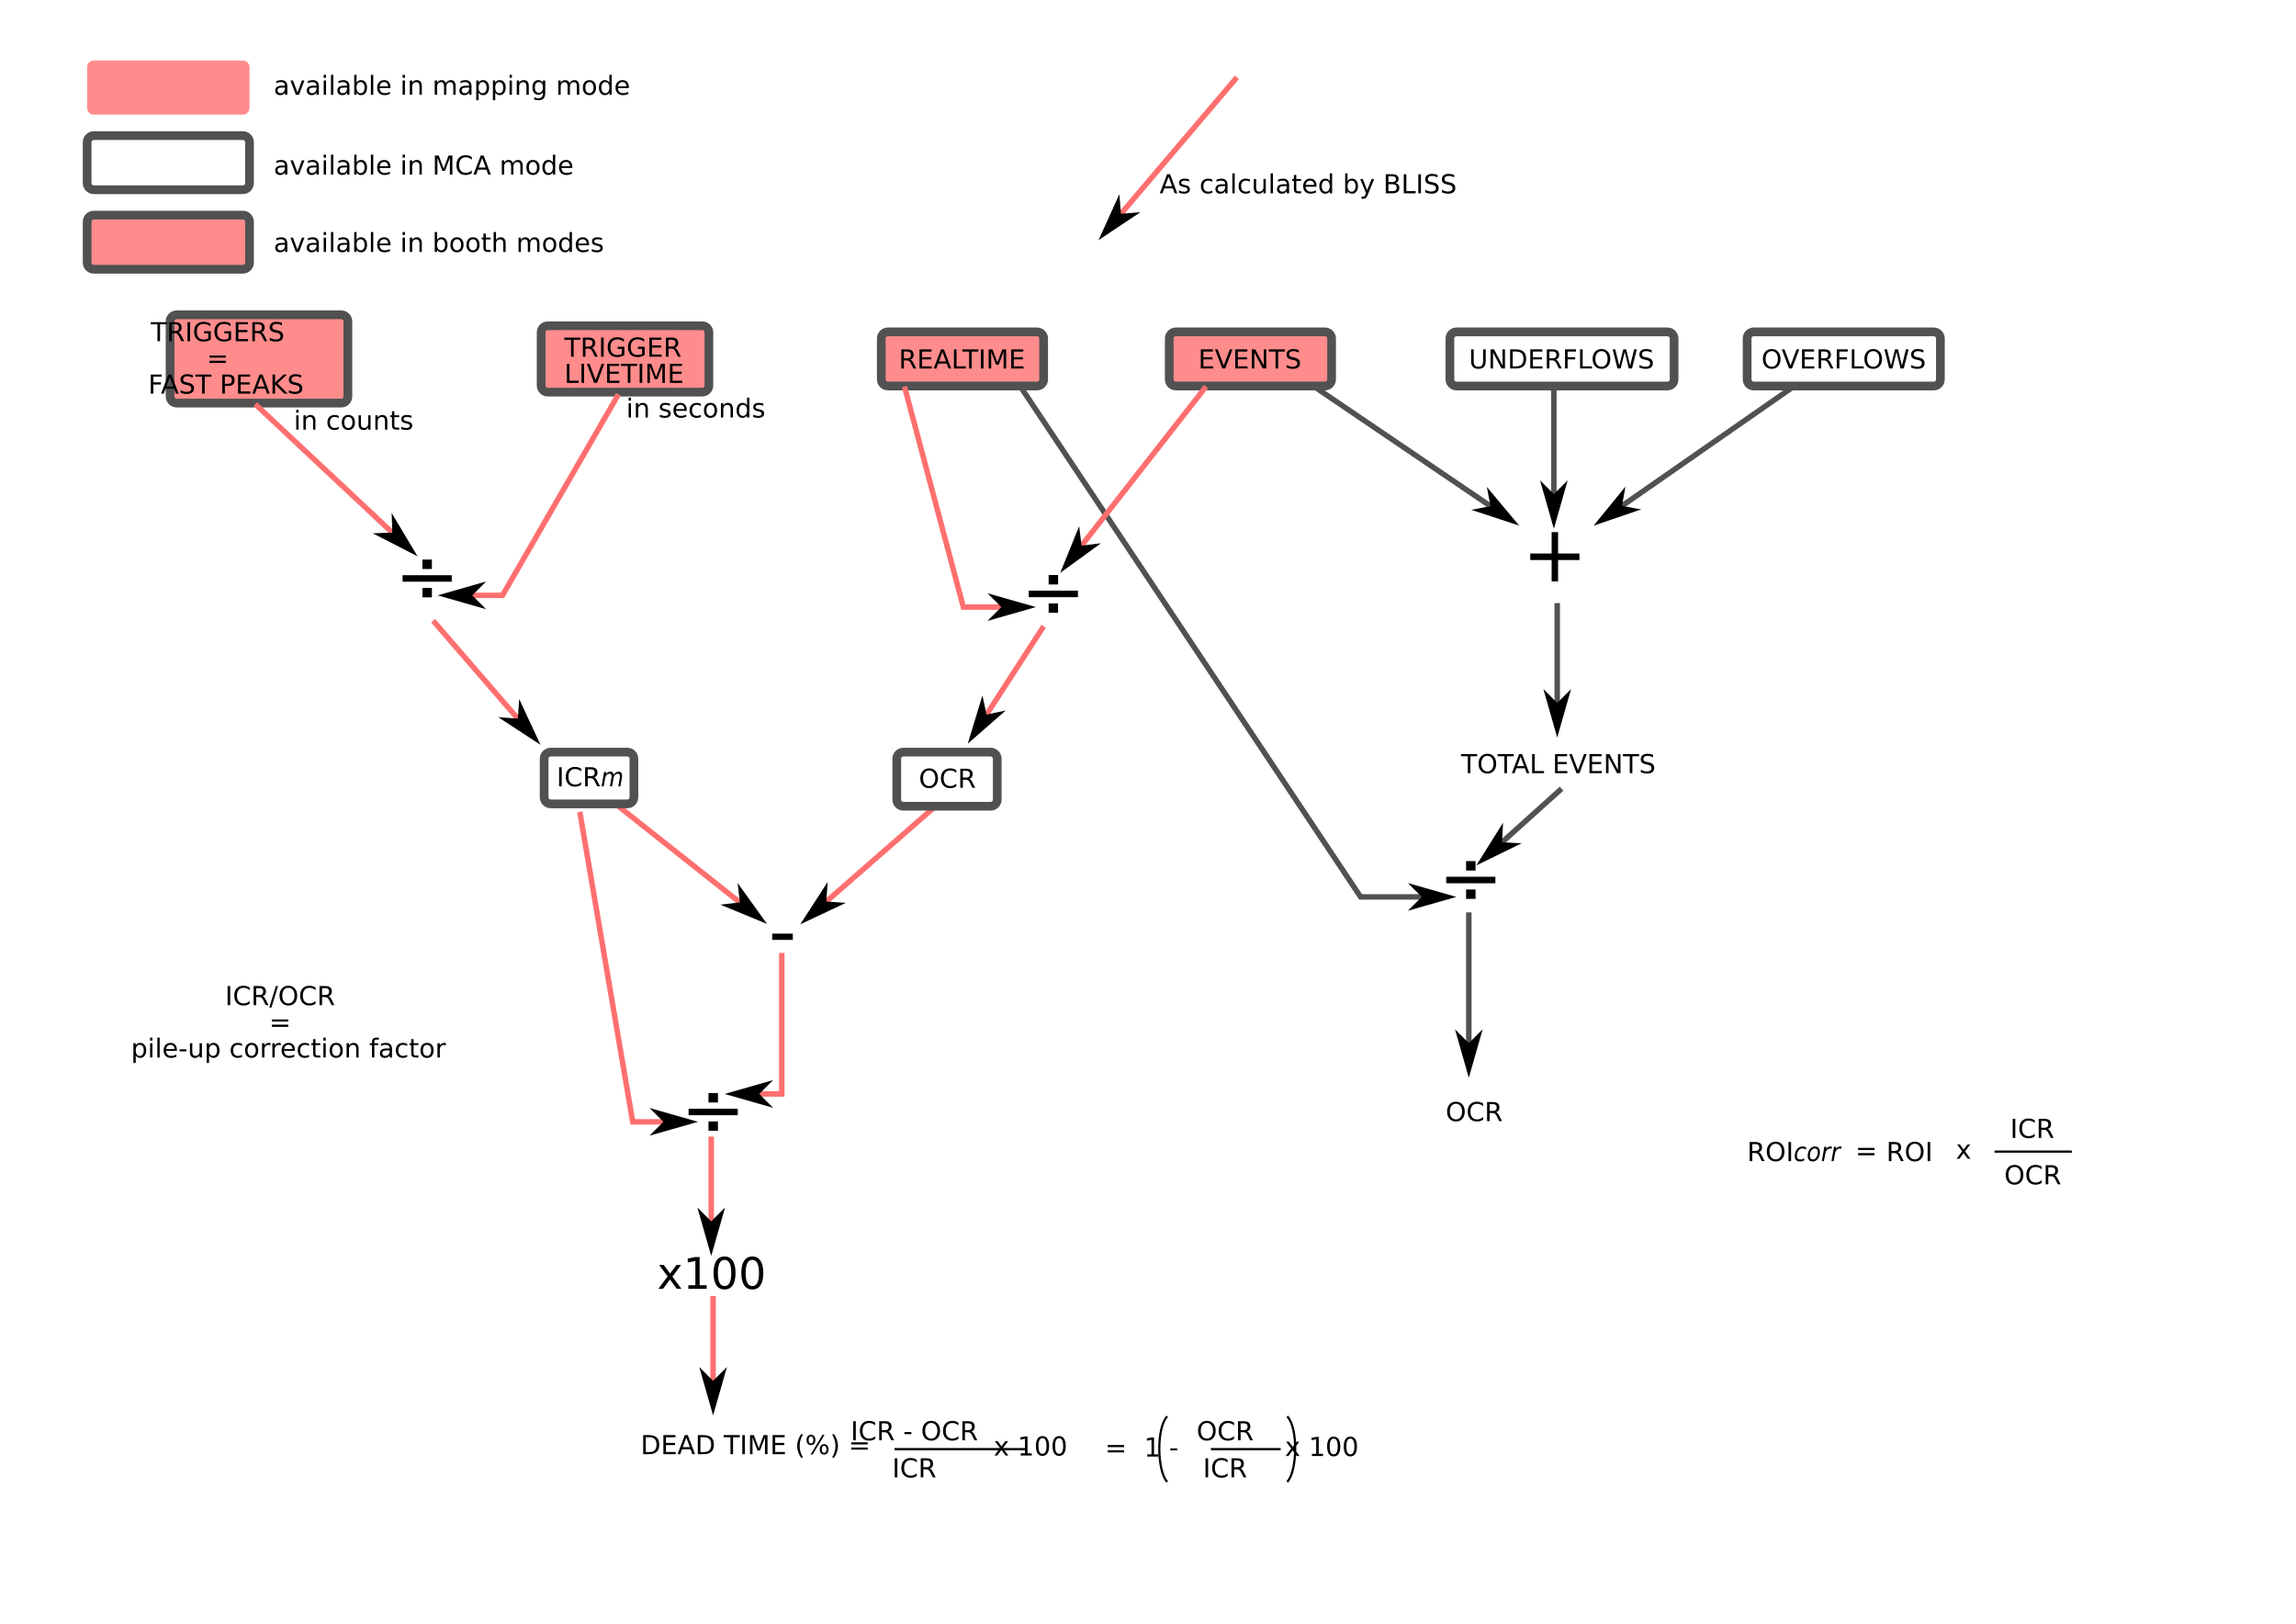
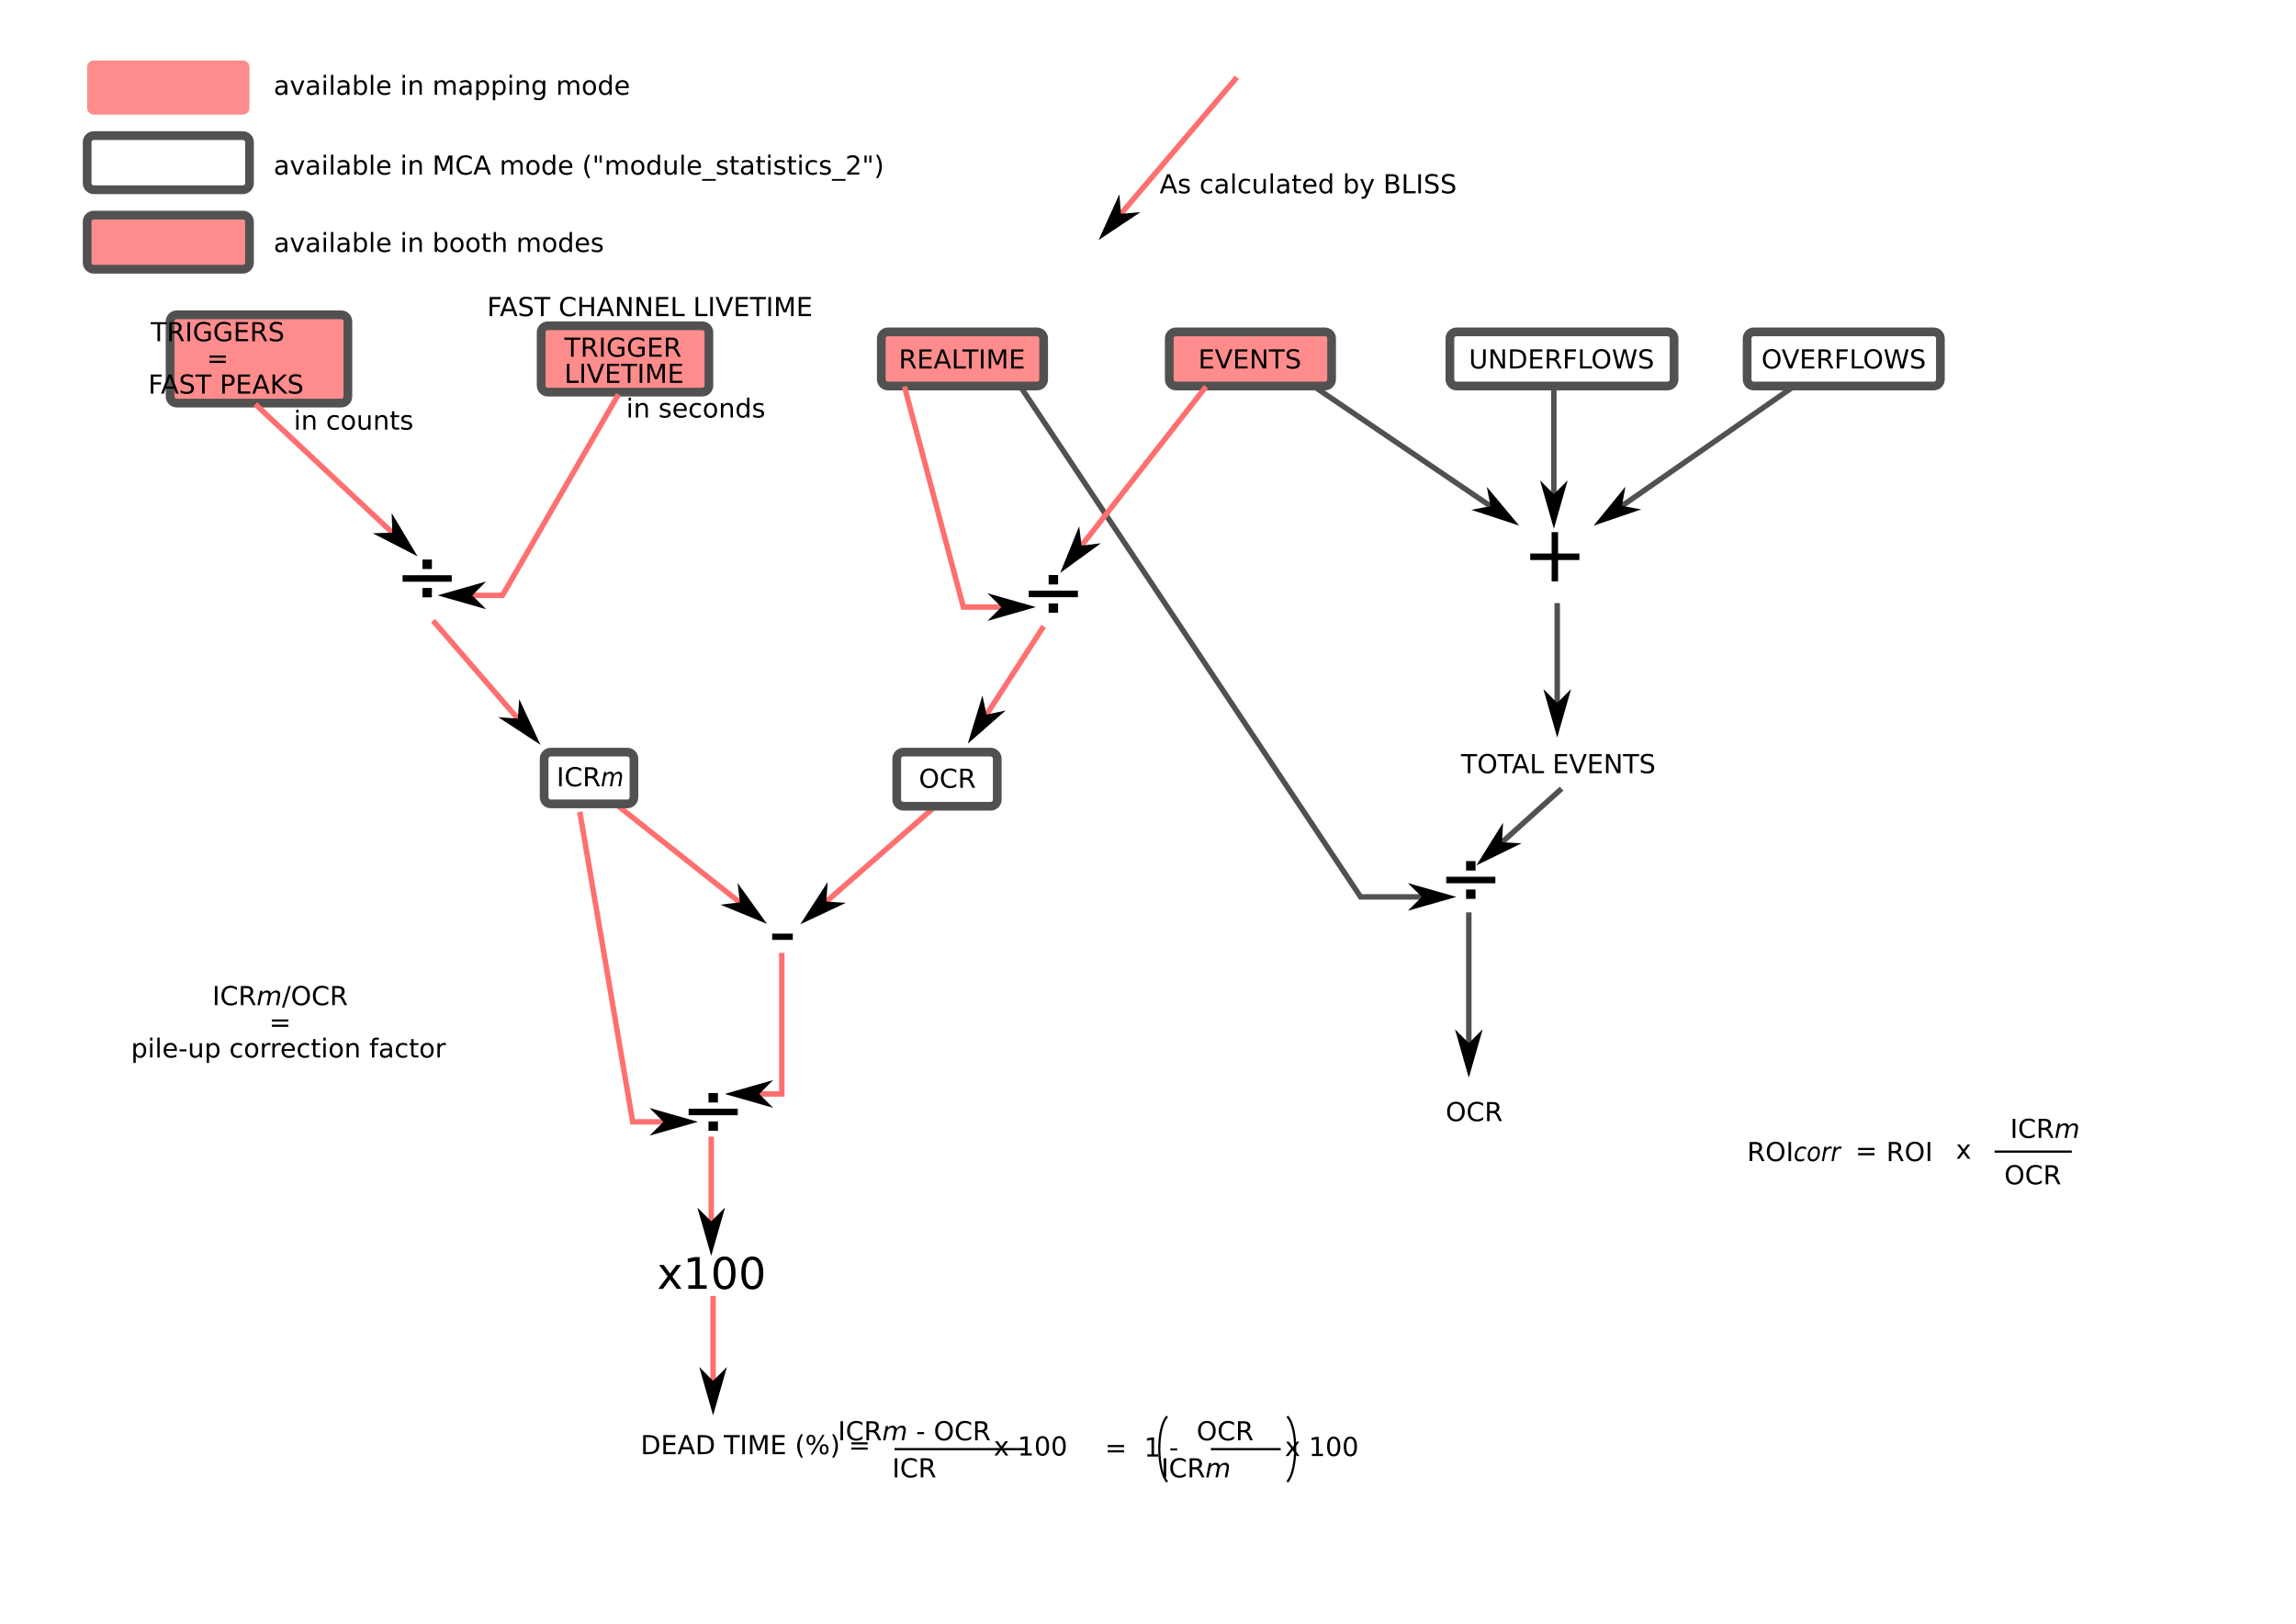
<svg xmlns="http://www.w3.org/2000/svg" width="1052.362" height="744.094" id="svg3062" version="1.1">
  <defs id="defs3064">
    <marker orient="auto" refY="0.0" refX="0.0" id="Arrow1Mend" style="overflow:visible;">
      <path id="path4086" d="M 0.0,0.0 L 5.0,-5.0 L -12.5,0.0 L 5.0,5.0 L 0.0,0.0 z " style="fill-rule:evenodd;stroke:#000000;stroke-width:1.0pt;" transform="scale(0.4) rotate(180) translate(10,0)" />
    </marker>
    <marker orient="auto" refY="0" refX="0" id="Arrow1Mend-9" style="overflow:visible">
      <path id="path4086-3" d="M 0,0 5,-5 -12.5,0 5,5 0,0 z" style="fill-rule:evenodd;stroke:#000000;stroke-width:1pt" transform="matrix(-0.4,0,0,-0.4,-4,0)" />
    </marker>
    <marker orient="auto" refY="0" refX="0" id="Arrow1Mend-0" style="overflow:visible">
      <path id="path4086-6" d="M 0,0 5,-5 -12.5,0 5,5 0,0 z" style="fill-rule:evenodd;stroke:#000000;stroke-width:1pt" transform="matrix(-0.4,0,0,-0.4,-4,0)" />
    </marker>
    <marker orient="auto" refY="0" refX="0" id="Arrow1Mend-2" style="overflow:visible">
      <path id="path4086-0" d="M 0,0 5,-5 -12.5,0 5,5 0,0 z" style="fill-rule:evenodd;stroke:#000000;stroke-width:1pt" transform="matrix(-0.4,0,0,-0.4,-4,0)" />
    </marker>
    <marker orient="auto" refY="0" refX="0" id="Arrow1Mend-92" style="overflow:visible">
      <path id="path4086-2" d="M 0,0 5,-5 -12.5,0 5,5 0,0 z" style="fill-rule:evenodd;stroke:#000000;stroke-width:1pt" transform="matrix(-0.4,0,0,-0.4,-4,0)" />
    </marker>
    <marker orient="auto" refY="0" refX="0" id="Arrow1Mend-97" style="overflow:visible">
      <path id="path4086-36" d="M 0,0 5,-5 -12.5,0 5,5 0,0 z" style="fill-rule:evenodd;stroke:#000000;stroke-width:1pt" transform="matrix(-0.4,0,0,-0.4,-4,0)" />
    </marker>
    <marker orient="auto" refY="0" refX="0" id="Arrow1Mend-29" style="overflow:visible">
      <path id="path4086-31" d="M 0,0 5,-5 -12.5,0 5,5 0,0 z" style="fill-rule:evenodd;stroke:#000000;stroke-width:1pt" transform="matrix(-0.4,0,0,-0.4,-4,0)" />
    </marker>
    <marker orient="auto" refY="0" refX="0" id="Arrow1Mend-3" style="overflow:visible">
      <path id="path4086-61" d="M 0,0 5,-5 -12.5,0 5,5 0,0 z" style="fill-rule:evenodd;stroke:#000000;stroke-width:1pt" transform="matrix(-0.4,0,0,-0.4,-4,0)" />
    </marker>
    <marker orient="auto" refY="0" refX="0" id="marker4756" style="overflow:visible">
      <path id="path4758" d="M 0,0 5,-5 -12.5,0 5,5 0,0 z" style="fill-rule:evenodd;stroke:#000000;stroke-width:1pt" transform="matrix(-0.4,0,0,-0.4,-4,0)" />
    </marker>
    <marker orient="auto" refY="0" refX="0" id="marker4760" style="overflow:visible">
      <path id="path4762" d="M 0,0 5,-5 -12.5,0 5,5 0,0 z" style="fill-rule:evenodd;stroke:#000000;stroke-width:1pt" transform="matrix(-0.4,0,0,-0.4,-4,0)" />
    </marker>
    <marker orient="auto" refY="0" refX="0" id="Arrow1Mend-4" style="overflow:visible">
      <path id="path4086-7" d="M 0,0 5,-5 -12.5,0 5,5 0,0 z" style="fill-rule:evenodd;stroke:#000000;stroke-width:1pt" transform="matrix(-0.4,0,0,-0.4,-4,0)" />
    </marker>
    <marker orient="auto" refY="0" refX="0" id="marker4820" style="overflow:visible">
      <path id="path4822" d="M 0,0 5,-5 -12.5,0 5,5 0,0 z" style="fill-rule:evenodd;stroke:#000000;stroke-width:1pt" transform="matrix(-0.4,0,0,-0.4,-4,0)" />
    </marker>
    <marker orient="auto" refY="0" refX="0" id="marker4824" style="overflow:visible">
      <path id="path4826" d="M 0,0 5,-5 -12.5,0 5,5 0,0 z" style="fill-rule:evenodd;stroke:#000000;stroke-width:1pt" transform="matrix(-0.4,0,0,-0.4,-4,0)" />
    </marker>
    <marker orient="auto" refY="0" refX="0" id="Arrow1Mend-44" style="overflow:visible">
      <path id="path4086-30" d="M 0,0 5,-5 -12.5,0 5,5 0,0 z" style="fill-rule:evenodd;stroke:#000000;stroke-width:1pt" transform="matrix(-0.4,0,0,-0.4,-4,0)" />
    </marker>
    <marker orient="auto" refY="0" refX="0" id="marker4970" style="overflow:visible">
      <path id="path4972" d="M 0,0 5,-5 -12.5,0 5,5 0,0 z" style="fill-rule:evenodd;stroke:#000000;stroke-width:1pt" transform="matrix(-0.4,0,0,-0.4,-4,0)" />
    </marker>
    <marker orient="auto" refY="0" refX="0" id="marker4974" style="overflow:visible">
      <path id="path4976" d="M 0,0 5,-5 -12.5,0 5,5 0,0 z" style="fill-rule:evenodd;stroke:#000000;stroke-width:1pt" transform="matrix(-0.4,0,0,-0.4,-4,0)" />
    </marker>
    <marker orient="auto" refY="0" refX="0" id="Arrow1Mend-20" style="overflow:visible">
      <path id="path4086-68" d="M 0,0 5,-5 -12.5,0 5,5 0,0 z" style="fill-rule:evenodd;stroke:#000000;stroke-width:1pt" transform="matrix(-0.4,0,0,-0.4,-4,0)" />
    </marker>
    <marker orient="auto" refY="0" refX="0" id="Arrow1Mend-26" style="overflow:visible">
      <path id="path4086-64" d="M 0,0 5,-5 -12.5,0 5,5 0,0 z" style="fill-rule:evenodd;stroke:#000000;stroke-width:1pt" transform="matrix(-0.4,0,0,-0.4,-4,0)" />
    </marker>
    <marker orient="auto" refY="0" refX="0" id="Arrow1Mend-04" style="overflow:visible">
      <path id="path4086-8" d="M 0,0 5,-5 -12.5,0 5,5 0,0 z" style="fill-rule:evenodd;stroke:#000000;stroke-width:1pt" transform="matrix(-0.4,0,0,-0.4,-4,0)" />
    </marker>
    <marker orient="auto" refY="0" refX="0" id="Arrow1Mend-1" style="overflow:visible">
      <path id="path4086-72" d="M 0,0 5,-5 -12.5,0 5,5 0,0 z" style="fill-rule:evenodd;stroke:#000000;stroke-width:1pt" transform="matrix(-0.4,0,0,-0.4,-4,0)" />
    </marker>
    <marker orient="auto" refY="0" refX="0" id="Arrow1Mend-6" style="overflow:visible">
      <path id="path4086-1" d="M 0,0 5,-5 -12.5,0 5,5 0,0 z" style="fill-rule:evenodd;stroke:#000000;stroke-width:1pt" transform="matrix(-0.4,0,0,-0.4,-4,0)" />
    </marker>
    <marker orient="auto" refY="0" refX="0" id="Arrow1Mend-90" style="overflow:visible">
      <path id="path4086-9" d="M 0,0 5,-5 -12.5,0 5,5 0,0 z" style="fill-rule:evenodd;stroke:#000000;stroke-width:1pt" transform="matrix(-0.4,0,0,-0.4,-4,0)" />
    </marker>
    <marker orient="auto" refY="0" refX="0" id="Arrow1Mend-11" style="overflow:visible">
      <path id="path4086-5" d="M 0,0 5,-5 -12.5,0 5,5 0,0 z" style="fill-rule:evenodd;stroke:#000000;stroke-width:1pt" transform="matrix(-0.4,0,0,-0.4,-4,0)" />
    </marker>
    <marker orient="auto" refY="0" refX="0" id="Arrow1Mend-67" style="overflow:visible">
      <path id="path4086-365" d="M 0,0 5,-5 -12.5,0 5,5 0,0 z" style="fill-rule:evenodd;stroke:#000000;stroke-width:1pt" transform="matrix(-0.4,0,0,-0.4,-4,0)" />
    </marker>
    <marker orient="auto" refY="0" refX="0" id="Arrow1Mend-39" style="overflow:visible">
      <path id="path4086-4" d="M 0,0 5,-5 -12.5,0 5,5 0,0 z" style="fill-rule:evenodd;stroke:#000000;stroke-width:1pt" transform="matrix(-0.4,0,0,-0.4,-4,0)" />
    </marker>
    <marker orient="auto" refY="0" refX="0" id="Arrow1Mend-12" style="overflow:visible">
      <path id="path4086-93" d="M 0,0 5,-5 -12.5,0 5,5 0,0 z" style="fill-rule:evenodd;stroke:#000000;stroke-width:1pt" transform="matrix(-0.4,0,0,-0.4,-4,0)" />
    </marker>
    <marker orient="auto" refY="0" refX="0" id="Arrow1Mend-63" style="overflow:visible">
      <path id="path4086-85" d="M 0,0 5,-5 -12.5,0 5,5 0,0 z" style="fill-rule:evenodd;stroke:#000000;stroke-width:1pt" transform="matrix(-0.4,0,0,-0.4,-4,0)" />
    </marker>
    <marker orient="auto" refY="0" refX="0" id="Arrow1Mend-115" style="overflow:visible">
      <path id="path4086-98" d="M 0,0 5,-5 -12.5,0 5,5 0,0 z" style="fill-rule:evenodd;stroke:#000000;stroke-width:1pt" transform="matrix(-0.4,0,0,-0.4,-4,0)" />
    </marker>
  </defs>
  <g id="layer1" transform="translate(0,-308.2677)">
    <g id="g4041" transform="translate(291.1569,-43.86966)">
      <rect ry="3.034" y="504.229" x="112.78" height="24.803" width="74.409" id="rect3096" style="fill:#ff0000;fill-opacity:0.453;fill-rule:evenodd;stroke:#515151;stroke-width:4;stroke-linecap:butt;stroke-linejoin:miter;stroke-miterlimit:4;stroke-opacity:1;stroke-dasharray:none;stroke-dashoffset:0" />
      <text id="text3072" y="521.005" x="120.782" style="font-style:normal;font-variant:normal;font-weight:normal;font-stretch:normal;line-height:0%;font-family:'DejaVu Sans';-inkscape-font-specification:'DejaVu Sans';text-align:start;letter-spacing:0px;word-spacing:0px;writing-mode:lr-tb;text-anchor:start;fill:#000000;fill-opacity:1;stroke:none" xml:space="preserve">
        <tspan y="521.005" x="120.782" id="tspan3074" style="font-size:12px;line-height:1">REALTIME</tspan>
      </text>
    </g>
    <g id="g4046" transform="translate(-4,-41.06992)">
      <rect ry="3.034" y="498.63" x="252.031" height="30.403" width="76.89" id="rect3096-9" style="fill:#ff0000;fill-opacity:0.453;fill-rule:evenodd;stroke:#515151;stroke-width:4;stroke-linecap:butt;stroke-linejoin:miter;stroke-miterlimit:4;stroke-opacity:1;stroke-dasharray:none;stroke-dashoffset:0" />
      <text id="text3076" y="512.803" x="262.661" style="font-style:normal;font-variant:normal;font-weight:normal;font-stretch:normal;line-height:0%;font-family:'DejaVu Sans';-inkscape-font-specification:'DejaVu Sans';text-align:start;letter-spacing:0px;word-spacing:0px;writing-mode:lr-tb;text-anchor:start;fill:#000000;fill-opacity:1;stroke:none" xml:space="preserve">
        <tspan y="512.803" x="262.661" id="tspan3078" style="font-size:12px;line-height:1">TRIGGER</tspan>
        <tspan y="524.803" x="262.661" id="tspan5711" style="font-size:12px;line-height:1">LIVETIME</tspan>
      </text>
    </g>
    <g id="g4051" transform="translate(-336,-51.69982)">
      <rect ry="3.034" y="504.229" x="413.961" height="40.463" width="81.488" id="rect3096-1" style="fill:#ff0000;fill-opacity:0.453;fill-rule:evenodd;stroke:#515151;stroke-width:4;stroke-linecap:butt;stroke-linejoin:miter;stroke-miterlimit:4;stroke-opacity:1;stroke-dasharray:none;stroke-dashoffset:0" />
      <text id="text3080" y="516.346" x="452.929" style="font-style:normal;font-variant:normal;font-weight:normal;font-stretch:normal;line-height:0%;font-family:'DejaVu Sans';-inkscape-font-specification:'DejaVu Sans';text-align:center;letter-spacing:0px;word-spacing:0px;writing-mode:lr-tb;text-anchor:middle;fill:#000000;fill-opacity:1;stroke:none" xml:space="preserve">
        <tspan y="516.346" x="452.929" id="tspan3082" style="font-size:12px;line-height:1">TRIGGERS</tspan>
        <tspan y="528.346" x="452.929" id="tspan5487" style="font-size:12px;line-height:1">=</tspan>
        <tspan y="540.346" x="452.929" id="tspan5489" style="font-size:12px;line-height:1">FAST PEAKS</tspan>
      </text>
    </g>
    <g id="g4056" transform="translate(-19.77056,-43.86966)">
      <rect ry="3.034" y="504.229" x="555.693" height="24.803" width="74.409" id="rect3096-2" style="fill:#ff0000;fill-opacity:0.453;fill-rule:evenodd;stroke:#515151;stroke-width:4;stroke-linecap:butt;stroke-linejoin:miter;stroke-miterlimit:4;stroke-opacity:1;stroke-dasharray:none;stroke-dashoffset:0" />
      <text id="text3084" y="520.999" x="568.983" style="font-style:normal;font-variant:normal;font-weight:normal;font-stretch:normal;line-height:0%;font-family:'DejaVu Sans';-inkscape-font-specification:'DejaVu Sans';text-align:start;letter-spacing:0px;word-spacing:0px;writing-mode:lr-tb;text-anchor:start;fill:#000000;fill-opacity:1;stroke:none" xml:space="preserve">
        <tspan y="520.999" x="568.983" id="tspan3086" style="font-size:12px;line-height:1">EVENTS</tspan>
      </text>
    </g>
    <g id="g4061" transform="translate(-12.21813,-43.86965)">
      <text id="text3092" y="520.999" x="685.446" style="font-style:normal;font-variant:normal;font-weight:normal;font-stretch:normal;line-height:0%;font-family:'DejaVu Sans';-inkscape-font-specification:'DejaVu Sans';text-align:start;letter-spacing:0px;word-spacing:0px;writing-mode:lr-tb;text-anchor:start;fill:#000000;fill-opacity:1;stroke:none" xml:space="preserve">
        <tspan y="520.999" x="685.446" id="tspan3094" style="font-size:12px;line-height:1">UNDERFLOWS</tspan>
      </text>
      <rect ry="3.034" y="504.229" x="676.772" height="24.803" width="102.756" id="rect3096-6" style="fill:none;stroke:#515151;stroke-width:4;stroke-linecap:butt;stroke-linejoin:miter;stroke-miterlimit:4;stroke-opacity:1;stroke-dasharray:none;stroke-dashoffset:0" />
    </g>
    <g id="g5254" transform="translate(0,6)">
      <rect ry="3.034" y="329.984" x="39.945" height="24.803" width="74.409" id="rect3096-3-7" style="fill:#ff0000;fill-opacity:0.453;fill-rule:evenodd;stroke:#515151;stroke-width:0;stroke-linecap:butt;stroke-linejoin:miter;stroke-miterlimit:4;stroke-opacity:1;stroke-dasharray:none;stroke-dashoffset:0" />
      <rect ry="3.034" y="364.417" x="39.945" height="24.803" width="74.409" id="rect3096-6-5" style="fill:none;stroke:#515151;stroke-width:4;stroke-linecap:butt;stroke-linejoin:miter;stroke-miterlimit:4;stroke-opacity:1;stroke-dasharray:none;stroke-dashoffset:0" />
      <text id="text3923" y="345.696" x="125.429" style="font-style:normal;font-variant:normal;font-weight:normal;font-stretch:normal;line-height:0%;font-family:'DejaVu Sans';-inkscape-font-specification:'DejaVu Sans';text-align:start;letter-spacing:0px;word-spacing:0px;writing-mode:lr-tb;text-anchor:start;fill:#000000;fill-opacity:1;stroke:none" xml:space="preserve">
        <tspan y="345.696" x="125.429" id="tspan3925" style="font-size:12px;line-height:1">available in mapping mode</tspan>
      </text>
      <text id="text3927" y="382.292" x="125.429" style="font-style:normal;font-variant:normal;font-weight:normal;font-stretch:normal;line-height:0%;font-family:'DejaVu Sans';-inkscape-font-specification:'DejaVu Sans';text-align:start;letter-spacing:0px;word-spacing:0px;writing-mode:lr-tb;text-anchor:start;fill:#000000;fill-opacity:1;stroke:none" xml:space="preserve">
-         <tspan y="382.292" x="125.429" id="tspan3929" style="font-size:12px;line-height:1">available in MCA mode</tspan>
+         <tspan y="382.292" x="125.429" id="tspan3929" style="font-size:12px;line-height:1">available in MCA mode ("module_statistics_2")</tspan>
      </text>
      <rect ry="3.034" y="400.85" x="39.945" height="24.803" width="74.409" id="rect3096-35" style="fill:#ff0000;fill-opacity:0.453;fill-rule:evenodd;stroke:#515151;stroke-width:4;stroke-linecap:butt;stroke-linejoin:miter;stroke-miterlimit:4;stroke-opacity:1;stroke-dasharray:none;stroke-dashoffset:0" />
      <text id="text3927-6" y="417.726" x="125.429" style="font-style:normal;font-variant:normal;font-weight:normal;font-stretch:normal;line-height:0%;font-family:'DejaVu Sans';-inkscape-font-specification:'DejaVu Sans';text-align:start;letter-spacing:0px;word-spacing:0px;writing-mode:lr-tb;text-anchor:start;fill:#000000;fill-opacity:1;stroke:none" xml:space="preserve">
        <tspan id="tspan4893" y="417.726" x="125.429" style="font-size:12px;line-height:1">available in booth modes</tspan>
      </text>
    </g>
    <g id="g4066" transform="translate(0,-43.86965)">
      <text id="text3088" y="520.999" x="807.341" style="font-style:normal;font-variant:normal;font-weight:normal;font-stretch:normal;line-height:0%;font-family:'DejaVu Sans';-inkscape-font-specification:'DejaVu Sans';text-align:start;letter-spacing:0px;word-spacing:0px;writing-mode:lr-tb;text-anchor:start;fill:#000000;fill-opacity:1;stroke:none" xml:space="preserve">
        <tspan y="520.999" x="807.341" id="tspan3090" style="font-size:12px;line-height:1">OVERFLOWS</tspan>
      </text>
      <rect ry="3.034" y="504.229" x="800.787" height="24.803" width="88.583" id="rect3096-6-7" style="fill:none;stroke:#515151;stroke-width:4;stroke-linecap:butt;stroke-linejoin:miter;stroke-miterlimit:4;stroke-opacity:1;stroke-dasharray:none;stroke-dashoffset:0" />
    </g>
    <path style="fill:#ff0000;fill-opacity:0.453;stroke:#ff6f6f;stroke-width:2.5;stroke-linecap:butt;stroke-linejoin:miter;stroke-miterlimit:4;stroke-opacity:1;stroke-dasharray:none;stroke-dashoffset:0;marker-end:url(#Arrow1Mend)" d="m 117.008,493.496 70.787,66.346" id="path4071" />
    <path style="fill:none;stroke:#ff6f6f;stroke-width:2.5;stroke-linecap:butt;stroke-linejoin:miter;stroke-miterlimit:4;stroke-opacity:1;stroke-dasharray:none;stroke-dashoffset:0;marker-end:url(#Arrow1Mend)" d="m 283.465,488.976 -53.15,92.126 -24.803,0" id="path4071-6" />
    <text xml:space="preserve" style="font-style:normal;font-variant:normal;font-weight:normal;font-stretch:normal;line-height:0%;font-family:'DejaVu Sans';-inkscape-font-specification:'DejaVu Sans';text-align:start;letter-spacing:0px;word-spacing:0px;writing-mode:lr-tb;text-anchor:start;fill:#000000;fill-opacity:1;stroke:none" x="362.857" y="316.952" id="text4541" transform="translate(0,308.2677)">
      <tspan id="tspan4543" x="362.857" y="316.952" style="font-size:12px;line-height:1"> </tspan>
    </text>
    <text xml:space="preserve" style="font-style:normal;font-variant:normal;font-weight:normal;font-stretch:normal;line-height:0%;font-family:'DejaVu Sans';-inkscape-font-specification:'DejaVu Sans';text-align:start;letter-spacing:0px;word-spacing:0px;writing-mode:lr-tb;text-anchor:start;fill:#000000;fill-opacity:1;stroke:none" x="180.709" y="584.646" id="text4545">
      <tspan id="tspan4547" x="180.709" y="584.646" style="font-size:36px;line-height:1">÷</tspan>
    </text>
    <path style="fill:#ff0000;fill-opacity:0.453;stroke:#ff6f6f;stroke-width:2.5;stroke-linecap:butt;stroke-linejoin:miter;stroke-miterlimit:4;stroke-opacity:1;stroke-dasharray:none;stroke-dashoffset:0;marker-end:url(#Arrow1Mend)" d="m 198.504,592.709 46,53.15" id="path4071-6-2" />
    <path style="fill:#ff0000;fill-opacity:0.453;stroke:#515151;stroke-width:2.5;stroke-linecap:butt;stroke-linejoin:miter;stroke-miterlimit:4;stroke-opacity:1;stroke-dasharray:none;stroke-dashoffset:0;marker-end:url(#Arrow1Mend)" d="m 822.047,485.433 -87.606,60.929" id="path4071-6-23" />
    <text xml:space="preserve" style="font-style:normal;font-variant:normal;font-weight:normal;font-stretch:normal;line-height:0%;font-family:'DejaVu Sans';-inkscape-font-specification:'DejaVu Sans';text-align:start;letter-spacing:0px;word-spacing:0px;writing-mode:lr-tb;text-anchor:start;fill:#000000;fill-opacity:1;stroke:none" x="697.575" y="574.709" id="text4545-7">
      <tspan id="tspan4547-5" x="697.575" y="574.709" style="font-size:36px;line-height:1">+</tspan>
    </text>
    <path style="fill:#ff0000;fill-opacity:0.453;stroke:#515151;stroke-width:2.5;stroke-linecap:butt;stroke-linejoin:miter;stroke-miterlimit:4;stroke-opacity:1;stroke-dasharray:none;stroke-dashoffset:0;marker-end:url(#Arrow1Mend)" d="m 602.362,485.433 89.872,60.929" id="path4071-6-23-8" />
    <path style="fill:#ff0000;fill-opacity:0.453;stroke:#515151;stroke-width:2.5;stroke-linecap:butt;stroke-linejoin:miter;stroke-miterlimit:4;stroke-opacity:1;stroke-dasharray:none;stroke-dashoffset:0;marker-end:url(#Arrow1Mend)" d="m 712.205,485.433 0,60.236" id="path4071-6-2-1" />
    <path style="fill:#ff0000;fill-opacity:0.453;stroke:#515151;stroke-width:2.5;stroke-linecap:butt;stroke-linejoin:miter;stroke-miterlimit:4;stroke-opacity:1;stroke-dasharray:none;stroke-dashoffset:0;marker-end:url(#Arrow1Mend)" d="m 713.748,584.646 0,56.693" id="path4071-6-2-1-9" />
    <g id="g4061-4" transform="translate(-15.76143,141.5993)">
      <text id="text3092-7" y="520.999" x="685.446" style="font-style:normal;font-variant:normal;font-weight:normal;font-stretch:normal;line-height:0%;font-family:'DejaVu Sans';-inkscape-font-specification:'DejaVu Sans';text-align:start;letter-spacing:0px;word-spacing:0px;writing-mode:lr-tb;text-anchor:start;fill:#000000;fill-opacity:1;stroke:none" xml:space="preserve">
        <tspan y="520.999" x="685.446" id="tspan3094-84" style="font-size:12px;line-height:1">TOTAL EVENTS</tspan>
      </text>
    </g>
    <path style="fill:none;stroke:#ff6f6f;stroke-width:2.5;stroke-linecap:butt;stroke-linejoin:miter;stroke-miterlimit:4;stroke-opacity:1;stroke-dasharray:none;stroke-dashoffset:0;marker-end:url(#Arrow1Mend)" d="m 414.567,485.433 26.976,101.039 28.346,0" id="path4071-6-6" />
    <text xml:space="preserve" style="font-style:normal;font-variant:normal;font-weight:normal;font-stretch:normal;line-height:0%;font-family:'DejaVu Sans';-inkscape-font-specification:'DejaVu Sans';text-align:start;letter-spacing:0px;word-spacing:0px;writing-mode:lr-tb;text-anchor:start;fill:#000000;fill-opacity:1;stroke:none" x="467.717" y="591.732" id="text4545-3">
      <tspan id="tspan4547-2" x="467.717" y="591.732" style="font-size:36px;line-height:1">÷</tspan>
    </text>
    <path style="fill:#ff0000;fill-opacity:0.453;stroke:#ff6f6f;stroke-width:2.5;stroke-linecap:butt;stroke-linejoin:miter;stroke-miterlimit:4;stroke-opacity:1;stroke-dasharray:none;stroke-dashoffset:0;marker-end:url(#Arrow1Mend)" d="m 478.346,595.276 -32.11,49.669" id="path4071-6-2-0" />
    <path style="fill:none;fill-opacity:0.453;stroke:#ff6f6f;stroke-width:2.5;stroke-linecap:butt;stroke-linejoin:miter;stroke-miterlimit:4;stroke-dasharray:none;stroke-dashoffset:0;stroke-opacity:1;marker-end:url(#Arrow1Mend)" d="m 283.465,677.748 64.236,50.866" id="path4071-0-6" />
    <path style="fill:none;fill-opacity:0.453;stroke:#ff6f6f;stroke-width:2.5;stroke-linecap:butt;stroke-linejoin:miter;stroke-miterlimit:4;stroke-dasharray:none;stroke-dashoffset:0;stroke-opacity:1;marker-end:url(#Arrow1Mend)" d="m 428.74,677.748 -58.236,50.866" id="path4071-6-6-5" />
    <text xml:space="preserve" style="font-style:normal;font-variant:normal;font-weight:normal;font-stretch:normal;line-height:0%;font-family:'DejaVu Sans';-inkscape-font-specification:'DejaVu Sans';text-align:start;letter-spacing:0px;word-spacing:0px;writing-mode:lr-tb;text-anchor:start;fill:#000000;fill-opacity:1;stroke:none" x="352.157" y="747.417" id="text4545-3-6">
      <tspan id="tspan4547-2-9" x="352.157" y="747.417" style="font-size:36px;line-height:1">-</tspan>
    </text>
    <path style="fill:none;stroke:#ff6f6f;stroke-width:2.5;stroke-linecap:butt;stroke-linejoin:miter;stroke-miterlimit:4;stroke-dasharray:none;stroke-dashoffset:0;stroke-opacity:1;marker-end:url(#Arrow1Mend)" d="m 358.331,744.961 v 64.63 h -21.26" id="path4071-6-2-0-3" />
    <g id="g5118" transform="translate(-21.71654,88.8504)">
      <g transform="translate(-401.9819,389.6308)" id="g4061-4-7">
        <text xml:space="preserve" style="font-style:normal;font-variant:normal;font-weight:normal;font-stretch:normal;line-height:0%;font-family:'DejaVu Sans';-inkscape-font-specification:'DejaVu Sans';text-align:start;letter-spacing:0px;word-spacing:0px;writing-mode:lr-tb;text-anchor:start;fill:#000000;fill-opacity:1;stroke:none" x="717.336" y="496.196" id="text3092-7-4">
          <tspan id="tspan3094-84-5" x="717.336" y="496.196" style="font-size:12px;line-height:1">DEAD TIME (%) = </tspan>
        </text>
      </g>
    </g>
    <g id="g4929" transform="translate(10.62992,-39.08664)">
      <text id="text3092-1" y="707.7" x="244.468" style="font-style:normal;font-variant:normal;font-weight:normal;font-stretch:normal;line-height:0%;font-family:'DejaVu Sans';-inkscape-font-specification:'DejaVu Sans';text-align:start;letter-spacing:0px;word-spacing:0px;writing-mode:lr-tb;text-anchor:start;fill:#000000;fill-opacity:1;stroke:none" xml:space="preserve">
        <tspan y="707.7" x="244.468" id="tspan3094-8" style="font-size:12px;line-height:1">ICR<tspan style="font-style:oblique;font-variant:normal;font-weight:normal;font-stretch:semi-condensed;font-size:12px;line-height:100%;font-family:'DejaVu Sans';-inkscape-font-specification:'DejaVu Sans Oblique Semi-Condensed';text-align:start;writing-mode:lr-tb;text-anchor:start" id="tspan5709">m</tspan>
        </tspan>
      </text>
      <rect ry="3.034" y="692.031" x="238.772" height="23.717" width="41.15" id="rect3096-35-5" style="fill:none;fill-opacity:0.453;fill-rule:evenodd;stroke:#515151;stroke-width:4;stroke-linecap:butt;stroke-linejoin:miter;stroke-miterlimit:4;stroke-opacity:1;stroke-dasharray:none;stroke-dashoffset:0" />
    </g>
    <g id="g4934" transform="translate(0,-38)">
      <text id="text3092-1-1" y="707.291" x="421.15" style="font-style:normal;font-variant:normal;font-weight:normal;font-stretch:normal;line-height:0%;font-family:'DejaVu Sans';-inkscape-font-specification:'DejaVu Sans';text-align:start;letter-spacing:0px;word-spacing:0px;writing-mode:lr-tb;text-anchor:start;fill:#000000;fill-opacity:1;stroke:none" xml:space="preserve">
        <tspan y="707.291" x="421.15" id="tspan3094-8-5" style="font-size:12px;line-height:1">OCR</tspan>
      </text>
      <rect ry="3.034" y="690.945" x="411.024" height="24.803" width="46.063" id="rect3096-35-4" style="fill:none;fill-opacity:0.453;fill-rule:evenodd;stroke:#515151;stroke-width:4;stroke-linecap:butt;stroke-linejoin:miter;stroke-miterlimit:4;stroke-opacity:1;stroke-dasharray:none;stroke-dashoffset:0" />
    </g>
    <path style="fill:none;stroke:#515151;stroke-width:2.5;stroke-linecap:butt;stroke-linejoin:miter;stroke-miterlimit:4;stroke-opacity:1;stroke-dasharray:none;stroke-dashoffset:0;marker-end:url(#Arrow1Mend)" d="m 467.717,485.433 155.906,233.858 38.976,0" id="path4071-0-7-9" />
    <g id="g5088" transform="translate(144.9921,-51.43309)">
      <g id="g4934-3" transform="translate(129.2126,140.9922)">
        <text xml:space="preserve" style="font-style:normal;font-variant:normal;font-weight:normal;font-stretch:normal;line-height:0%;font-family:'DejaVu Sans';-inkscape-font-specification:'DejaVu Sans';text-align:start;letter-spacing:0px;word-spacing:0px;writing-mode:lr-tb;text-anchor:start;fill:#000000;fill-opacity:1;stroke:none" x="388.394" y="732.488" id="text3092-1-1-1">
          <tspan id="tspan3094-8-5-4" x="388.394" y="732.488" style="font-size:12px;line-height:1">OCR</tspan>
        </text>
      </g>
    </g>
    <path style="fill:#ff0000;fill-opacity:0.453;stroke:#515151;stroke-width:2.5;stroke-linecap:butt;stroke-linejoin:miter;stroke-miterlimit:4;stroke-opacity:1;stroke-dasharray:none;stroke-dashoffset:0;marker-end:url(#Arrow1Mend)" d="m 673.228,726.378 0,70.866" id="path4071-6-2-0-4" />
    <text xml:space="preserve" style="font-style:normal;font-variant:normal;font-weight:normal;font-stretch:normal;line-height:0%;font-family:'DejaVu Sans';-inkscape-font-specification:'DejaVu Sans';text-align:start;letter-spacing:0px;word-spacing:0px;writing-mode:lr-tb;text-anchor:start;fill:#000000;fill-opacity:1;stroke:none" x="659.055" y="722.835" id="text4545-3-68-2">
      <tspan id="tspan4547-2-8-2" x="659.055" y="722.835" style="font-size:36px;line-height:1">÷</tspan>
    </text>
    <path style="fill:#ff0000;fill-opacity:0.453;stroke:#ff6f6f;stroke-width:2.5;stroke-linecap:butt;stroke-linejoin:miter;stroke-miterlimit:4;stroke-opacity:1;stroke-dasharray:none;stroke-dashoffset:0;marker-end:url(#Arrow1Mend)" d="m 566.929,343.701 -60.236,70.866" id="path4071-6-6-1" />
    <text xml:space="preserve" style="font-style:normal;font-variant:normal;font-weight:normal;font-stretch:normal;line-height:0%;font-family:'DejaVu Sans';-inkscape-font-specification:'DejaVu Sans';text-align:start;letter-spacing:0px;word-spacing:0px;writing-mode:lr-tb;text-anchor:start;fill:#000000;fill-opacity:1;stroke:none" x="531.496" y="396.85" id="text5250">
      <tspan id="tspan5252" x="531.496" y="396.85" style="font-size:12px;line-height:1">As calculated by BLISS</tspan>
    </text>
    <text xml:space="preserve" style="font-style:normal;font-variant:normal;font-weight:normal;font-stretch:normal;line-height:0%;font-family:'DejaVu Sans';-inkscape-font-specification:'DejaVu Sans';text-align:start;letter-spacing:0px;word-spacing:0px;writing-mode:lr-tb;text-anchor:start;fill:#000000;fill-opacity:1;stroke:none" x="311.811" y="829.134" id="text4545-3-68-2-7">
      <tspan id="tspan4547-2-8-2-7" x="311.811" y="829.134" style="font-size:36px;line-height:1">÷</tspan>
    </text>
    <path style="fill:none;fill-opacity:0.453;stroke:#ff6f6f;stroke-width:2.5;stroke-linecap:butt;stroke-linejoin:miter;stroke-miterlimit:4;stroke-dasharray:none;stroke-dashoffset:0;stroke-opacity:1;marker-end:url(#Arrow1Mend)" d="M 265.748,680.315 290,822.362 h 25" id="path4071-0-6-9" />
    <path style="fill:#ff0000;fill-opacity:0.453;stroke:#ff6f6f;stroke-width:2.5;stroke-linecap:butt;stroke-linejoin:miter;stroke-miterlimit:4;stroke-opacity:1;stroke-dasharray:none;stroke-dashoffset:0;marker-end:url(#Arrow1Mend)" d="m 326.843,902.22 0,49.78" id="path4071-6-2-0-3-8" />
    <path style="fill:none;fill-opacity:0.453;stroke:#ff6f6f;stroke-width:2.5;stroke-linecap:butt;stroke-linejoin:miter;stroke-miterlimit:4;stroke-opacity:1;stroke-dasharray:none;stroke-dashoffset:0;marker-end:url(#Arrow1Mend)" d="m 325.984,829.134 0,49.78" id="path4071-6-2-0-3-8-9" />
    <text xml:space="preserve" style="font-style:normal;font-variant:normal;font-weight:normal;font-stretch:normal;line-height:0%;font-family:'DejaVu Sans';-inkscape-font-specification:'DejaVu Sans';text-align:start;letter-spacing:0px;word-spacing:0px;writing-mode:lr-tb;text-anchor:start;fill:#000000;fill-opacity:1;stroke:none" x="301.181" y="898.913" id="text4545-3-68-2-7-0">
      <tspan id="tspan4547-2-8-2-7-8" x="301.181" y="898.913" style="font-size:20px;line-height:1">x100</tspan>
    </text>
    <text xml:space="preserve" style="font-style:normal;font-variant:normal;font-weight:normal;font-stretch:normal;line-height:0%;font-family:'DejaVu Sans';-inkscape-font-specification:'DejaVu Sans';text-align:center;letter-spacing:0px;word-spacing:0px;writing-mode:lr-tb;text-anchor:middle;fill:#000000;fill-opacity:1;stroke:none" x="141.732" y="768.898" id="text5424">
-       <tspan x="141.732" y="768.898" id="tspan5428" style="font-size:12px;line-height:1">ICR/OCR</tspan>
+       <tspan x="141.732" y="768.898" id="tspan5428" style="font-size:12px;line-height:1">ICR<tspan style="font-style:italic" id="tspan1216">m</tspan>/OCR</tspan>
      <tspan x="141.732" y="780.898" id="tspan5434" style="font-size:12px;line-height:1">=</tspan>
      <tspan x="141.732" y="792.898" id="tspan5432" style="font-size:12px;line-height:1">pile-up correction factor</tspan>
    </text>
    <path style="fill:#ff0000;fill-opacity:0.453;stroke:#ff6f6f;stroke-width:2.5;stroke-linecap:butt;stroke-linejoin:miter;stroke-miterlimit:4;stroke-opacity:1;stroke-dasharray:none;stroke-dashoffset:0;marker-end:url(#Arrow1Mend)" d="m 552.756,485.433 -63.78,81.496" id="path4071-6-6-6" />
    <path style="fill:#ff0000;fill-opacity:0.453;stroke:#515151;stroke-width:2.5;stroke-linecap:butt;stroke-linejoin:miter;stroke-miterlimit:4;stroke-opacity:1;stroke-dasharray:none;stroke-dashoffset:0;marker-end:url(#Arrow1Mend)" d="m 715.748,669.685 -35.433,31.89" id="path4071-6-2-1-9-4" />
    <g id="g5088-8" transform="translate(283.1811,-33.10425)">
      <g id="g4934-3-1" transform="translate(129.2126,140.9922)">
        <text xml:space="preserve" style="font-style:normal;font-variant:normal;font-weight:normal;font-stretch:normal;line-height:0%;font-family:'DejaVu Sans';-inkscape-font-specification:'DejaVu Sans';text-align:start;letter-spacing:0px;word-spacing:0px;writing-mode:lr-tb;text-anchor:start;fill:#000000;fill-opacity:1;stroke:none" x="388.394" y="732.488" id="text3092-1-1-1-0">
          <tspan style="font-size:12px;line-height:1" id="tspan3094-8-5-4-3" x="388.394" y="732.488">ROI<tspan style="font-style:oblique;font-variant:normal;font-weight:normal;font-stretch:semi-condensed;font-size:12px;line-height:100%;font-family:'DejaVu Sans';-inkscape-font-specification:'DejaVu Sans Oblique Semi-Condensed';text-align:start;writing-mode:lr-tb;text-anchor:start" id="tspan5740">corr</tspan>
          </tspan>
        </text>
      </g>
    </g>
    <g id="g5088-0" transform="translate(354.0473,-44.3465)">
      <g id="g4934-3-4" transform="translate(129.2126,140.9922)">
        <text xml:space="preserve" style="font-style:normal;font-variant:normal;font-weight:normal;font-stretch:normal;line-height:0%;font-family:'DejaVu Sans';-inkscape-font-specification:'DejaVu Sans';text-align:start;letter-spacing:0px;word-spacing:0px;writing-mode:lr-tb;text-anchor:start;fill:#000000;fill-opacity:1;stroke:none" x="367.134" y="743.118" id="text3092-1-1-1-4">
          <tspan style="font-size:12px;line-height:1" id="tspan3094-8-5-4-4" x="367.134" y="743.118">=</tspan>
        </text>
      </g>
    </g>
    <g id="g5088-4" transform="translate(346.9606,-33.10425)">
      <g id="g4934-3-7" transform="translate(129.2126,140.9922)">
        <text xml:space="preserve" style="font-style:normal;font-variant:normal;font-weight:normal;font-stretch:normal;line-height:0%;font-family:'DejaVu Sans';-inkscape-font-specification:'DejaVu Sans';text-align:start;letter-spacing:0px;word-spacing:0px;writing-mode:lr-tb;text-anchor:start;fill:#000000;fill-opacity:1;stroke:none" x="388.394" y="732.488" id="text3092-1-1-1-6">
          <tspan style="font-size:12px;line-height:1" id="tspan3094-8-5-4-31" x="388.394" y="732.488">ROI</tspan>
        </text>
      </g>
    </g>
    <g id="g5088-0-7" transform="translate(400.1103,-44.82111)">
      <g id="g4934-3-4-5" transform="translate(129.2126,140.9922)">
        <text xml:space="preserve" style="font-style:normal;font-variant:normal;font-weight:normal;font-stretch:normal;line-height:0%;font-family:'DejaVu Sans';-inkscape-font-specification:'DejaVu Sans';text-align:start;letter-spacing:0px;word-spacing:0px;writing-mode:lr-tb;text-anchor:start;fill:#000000;fill-opacity:1;stroke:none" x="367.134" y="743.118" id="text3092-1-1-1-4-9">
          <tspan style="font-size:12px;line-height:1" id="tspan3094-8-5-4-4-6" x="367.134" y="743.118">x</tspan>
        </text>
      </g>
    </g>
    <g id="g5088-4-2" transform="translate(401.0325,-22.47432)">
      <g id="g4934-3-7-1" transform="translate(129.2126,140.9922)">
        <text xml:space="preserve" style="font-style:normal;font-variant:normal;font-weight:normal;font-stretch:normal;line-height:0%;font-family:'DejaVu Sans';-inkscape-font-specification:'DejaVu Sans';text-align:start;letter-spacing:0px;word-spacing:0px;writing-mode:lr-tb;text-anchor:start;fill:#000000;fill-opacity:1;stroke:none" x="388.394" y="732.488" id="text3092-1-1-1-6-7">
          <tspan style="font-size:12px;line-height:1" id="tspan3094-8-5-4-31-8" x="388.394" y="732.488">OCR</tspan>
        </text>
      </g>
    </g>
    <g transform="translate(529.3228,99.97643)" id="g4934-3-7-7">
      <path transform="translate(-256.4882,119.496)" id="path5863" d="m 641.339,616.535 h 35.433" style="fill:none;stroke:#000000;stroke-width:1;stroke-linecap:butt;stroke-linejoin:miter;stroke-miterlimit:4;stroke-dasharray:none;stroke-dashoffset:0;stroke-opacity:1" />
    </g>
    <text id="text3092-1-1-1-6-4" y="829.746" x="921.34" style="font-style:normal;font-variant:normal;font-weight:normal;font-stretch:normal;line-height:0%;font-family:'DejaVu Sans';-inkscape-font-specification:'DejaVu Sans';text-align:start;letter-spacing:0px;word-spacing:0px;writing-mode:lr-tb;text-anchor:start;fill:#000000;fill-opacity:1;stroke:none" xml:space="preserve">
-       <tspan style="font-size:12px;line-height:1" y="829.746" x="921.34" id="tspan3094-8-5-4-31-1">ICR</tspan>
+       <tspan style="font-size:12px;line-height:1" y="829.746" x="921.34" id="tspan3094-8-5-4-31-1">ICR<tspan style="font-style:italic" id="tspan1222">m</tspan>
+       </tspan>
    </text>
    <text xml:space="preserve" style="font-style:normal;font-variant:normal;font-weight:normal;font-stretch:normal;line-height:0%;font-family:'DejaVu Sans';-inkscape-font-specification:'DejaVu Sans';text-align:start;letter-spacing:0px;word-spacing:0px;writing-mode:lr-tb;text-anchor:start;fill:#000000;fill-opacity:1;stroke:none" x="287.008" y="499.606" id="text8031">
      <tspan id="tspan8033" x="287.008" y="499.606" style="font-size:12px;line-height:1">in seconds</tspan>
    </text>
    <text xml:space="preserve" style="font-style:normal;font-variant:normal;font-weight:normal;font-stretch:normal;line-height:0%;font-family:'DejaVu Sans';-inkscape-font-specification:'DejaVu Sans';text-align:start;letter-spacing:0px;word-spacing:0px;writing-mode:lr-tb;text-anchor:start;fill:#000000;fill-opacity:1;stroke:none" x="134.646" y="505.15" id="text8031-0">
      <tspan id="tspan8033-4" x="134.646" y="505.15" style="font-size:12px;line-height:1">in counts</tspan>
    </text>
    <g id="g1348" transform="translate(-25,5.000002)">
      <g id="g4934-3-7-7-4" transform="translate(50.14961,231.3307)">
        <path style="fill:none;stroke:#000000;stroke-width:1;stroke-linecap:butt;stroke-linejoin:miter;stroke-miterlimit:4;stroke-dasharray:none;stroke-dashoffset:0;stroke-opacity:1" d="m 641.339,616.535 h 60" id="path5863-9" transform="translate(-256.4882,119.496)" />
      </g>
      <g id="g1306">
        <g id="g1294">
          <text id="text5424-8-2" y="961.172" x="518.335" style="font-style:normal;font-variant:normal;font-weight:normal;font-stretch:normal;line-height:0%;font-family:'DejaVu Sans';-inkscape-font-specification:'DejaVu Sans';text-align:center;letter-spacing:0px;word-spacing:0px;writing-mode:lr-tb;text-anchor:middle;fill:#000000;fill-opacity:1;stroke:none" xml:space="preserve">
            <tspan style="font-size:12px;line-height:1" id="tspan5434-0-3" y="964.289" x="518.335" />
            <tspan style="font-size:12px;line-height:1" id="tspan5432-9-2" y="970.289" x="520.245">x 100 </tspan>
          </text>
          <text id="text5424-8-4" y="954.206" x="465.064" style="font-style:normal;font-variant:normal;font-weight:normal;font-stretch:normal;line-height:0%;font-family:'DejaVu Sans';-inkscape-font-specification:'DejaVu Sans';text-align:center;letter-spacing:0px;word-spacing:0px;writing-mode:lr-tb;text-anchor:middle;fill:#000000;fill-opacity:1;stroke:none" xml:space="preserve">
            <tspan style="font-size:12px;line-height:1" id="tspan5434-0-9" y="957.323" x="465.064" />
-             <tspan style="font-size:12px;line-height:1" id="tspan5432-9-0" y="963.323" x="465.064">ICR - OCR</tspan>
+             <tspan style="font-size:12px;line-height:1" id="tspan5432-9-0" y="963.323" x="465.064">ICR<tspan style="font-style:italic" id="tspan1218">m</tspan> - OCR</tspan>
          </text>
          <text id="text5424-8-8" y="971.204" x="465.041" style="font-style:normal;font-variant:normal;font-weight:normal;font-stretch:normal;line-height:0%;font-family:'DejaVu Sans';-inkscape-font-specification:'DejaVu Sans';text-align:center;letter-spacing:0px;word-spacing:0px;writing-mode:lr-tb;text-anchor:middle;fill:#000000;fill-opacity:1;stroke:none" xml:space="preserve">
            <tspan style="font-size:12px;line-height:1" id="tspan5434-0-1" y="974.321" x="465.041" />
            <tspan style="font-size:12px;line-height:1" id="tspan5432-9-20" y="980.321" x="465.041">ICR</tspan>
          </text>
        </g>
      </g>
    </g>
    <g transform="translate(156.1496,236.3307)" id="g4934-3-7-7-4-4">
      <path transform="translate(-256.4882,119.496)" id="path5863-9-4" d="m 655.339,616.535 h 32" style="fill:none;stroke:#000000;stroke-width:1;stroke-linecap:butt;stroke-linejoin:miter;stroke-miterlimit:4;stroke-dasharray:none;stroke-dashoffset:0;stroke-opacity:1" />
    </g>
    <text xml:space="preserve" style="font-style:normal;font-variant:normal;font-weight:normal;font-stretch:normal;line-height:0%;font-family:'DejaVu Sans';-inkscape-font-specification:'DejaVu Sans';text-align:center;letter-spacing:0px;word-spacing:0px;writing-mode:lr-tb;text-anchor:middle;fill:#000000;fill-opacity:1;stroke:none" x="615.374" y="966.397" id="text5424-8-2-2">
      <tspan x="615.374" y="969.514" id="tspan5434-0-3-8" style="font-size:12px;line-height:1" />
      <tspan x="617.284" y="975.514" id="tspan5432-9-2-9" style="font-size:12px;line-height:1">x 100 </tspan>
    </text>
    <text xml:space="preserve" style="font-style:normal;font-variant:normal;font-weight:normal;font-stretch:normal;line-height:0%;font-family:'DejaVu Sans';-inkscape-font-specification:'DejaVu Sans';text-align:center;letter-spacing:0px;word-spacing:0px;writing-mode:lr-tb;text-anchor:middle;fill:#000000;fill-opacity:1;stroke:none" x="571.064" y="959.206" id="text5424-8-4-0">
      <tspan x="571.064" y="962.323" id="tspan5434-0-9-4" style="font-size:12px;line-height:1" />
      <tspan x="571.064" y="968.323" id="tspan5432-9-0-4" style="font-size:12px;line-height:1">OCR</tspan>
    </text>
    <text xml:space="preserve" style="font-style:normal;font-variant:normal;font-weight:normal;font-stretch:normal;line-height:0%;font-family:'DejaVu Sans';-inkscape-font-specification:'DejaVu Sans';text-align:center;letter-spacing:0px;word-spacing:0px;writing-mode:lr-tb;text-anchor:middle;fill:#000000;fill-opacity:1;stroke:none" x="571.041" y="976.204" id="text5424-8-8-2">
      <tspan x="571.041" y="979.321" id="tspan5434-0-1-8" style="font-size:12px;line-height:1" />
-       <tspan x="571.041" y="985.321" id="tspan5432-9-20-9" style="font-size:12px;line-height:1">ICR</tspan>
+       <tspan x="571.041" y="985.321" id="tspan5432-9-20-9" style="font-size:12px;line-height:1">ICR<tspan style="font-style:italic" id="tspan1220">m</tspan>
+       </tspan>
    </text>
    <text xml:space="preserve" style="font-style:normal;font-variant:normal;font-weight:normal;font-stretch:normal;line-height:0%;font-family:'DejaVu Sans';-inkscape-font-specification:'DejaVu Sans';text-align:center;letter-spacing:0px;word-spacing:0px;writing-mode:lr-tb;text-anchor:middle;fill:#000000;fill-opacity:1;stroke:none" x="541.783" y="966.647" id="text5424-8-2-2-3">
      <tspan x="541.783" y="969.764" id="tspan5434-0-3-8-3" style="font-size:12px;line-height:1" />
      <tspan x="543.693" y="975.764" id="tspan5432-9-2-9-4" style="font-size:12px;line-height:1">1 - </tspan>
    </text>
    <text xml:space="preserve" style="font-style:normal;font-variant:normal;font-weight:normal;font-stretch:normal;line-height:0%;font-family:'DejaVu Sans';-inkscape-font-specification:'DejaVu Sans';text-align:center;letter-spacing:0px;word-spacing:0px;writing-mode:lr-tb;text-anchor:middle;fill:#000000;fill-opacity:1;stroke:none" x="521.033" y="966.806" id="text5424-8-2-2-3-6">
      <tspan x="521.033" y="969.923" id="tspan5434-0-3-8-3-5" style="font-size:12px;line-height:1" />
      <tspan x="521.033" y="975.923" id="tspan5432-9-2-9-4-4" style="font-size:12px;line-height:1">=</tspan>
    </text>
    <path style="fill:none;stroke:#000000;stroke-width:1px;stroke-linecap:butt;stroke-linejoin:miter;stroke-opacity:1" d="m 535,957.362 c -5,5 -4.715,25.06 0,30" id="path1478" />
    <path style="fill:none;stroke:#000000;stroke-width:1px;stroke-linecap:butt;stroke-linejoin:miter;stroke-opacity:1" d="m 590,957.362 c 5,5 4.715,25.06 0,30" id="path1478-6" />
+     <text xml:space="preserve" style="font-style:normal;font-variant:normal;font-weight:normal;font-stretch:normal;line-height:0%;font-family:'DejaVu Sans';-inkscape-font-specification:'DejaVu Sans';text-align:start;letter-spacing:0px;word-spacing:0px;writing-mode:lr-tb;text-anchor:start;fill:#000000;fill-opacity:1;stroke:none" x="223.253" y="453.133" id="text8031-5">
+       <tspan id="tspan8033-3" x="223.253" y="453.133" style="font-size:12px;line-height:1">FAST CHANNEL LIVETIME</tspan>
+     </text>
  </g>
</svg>
